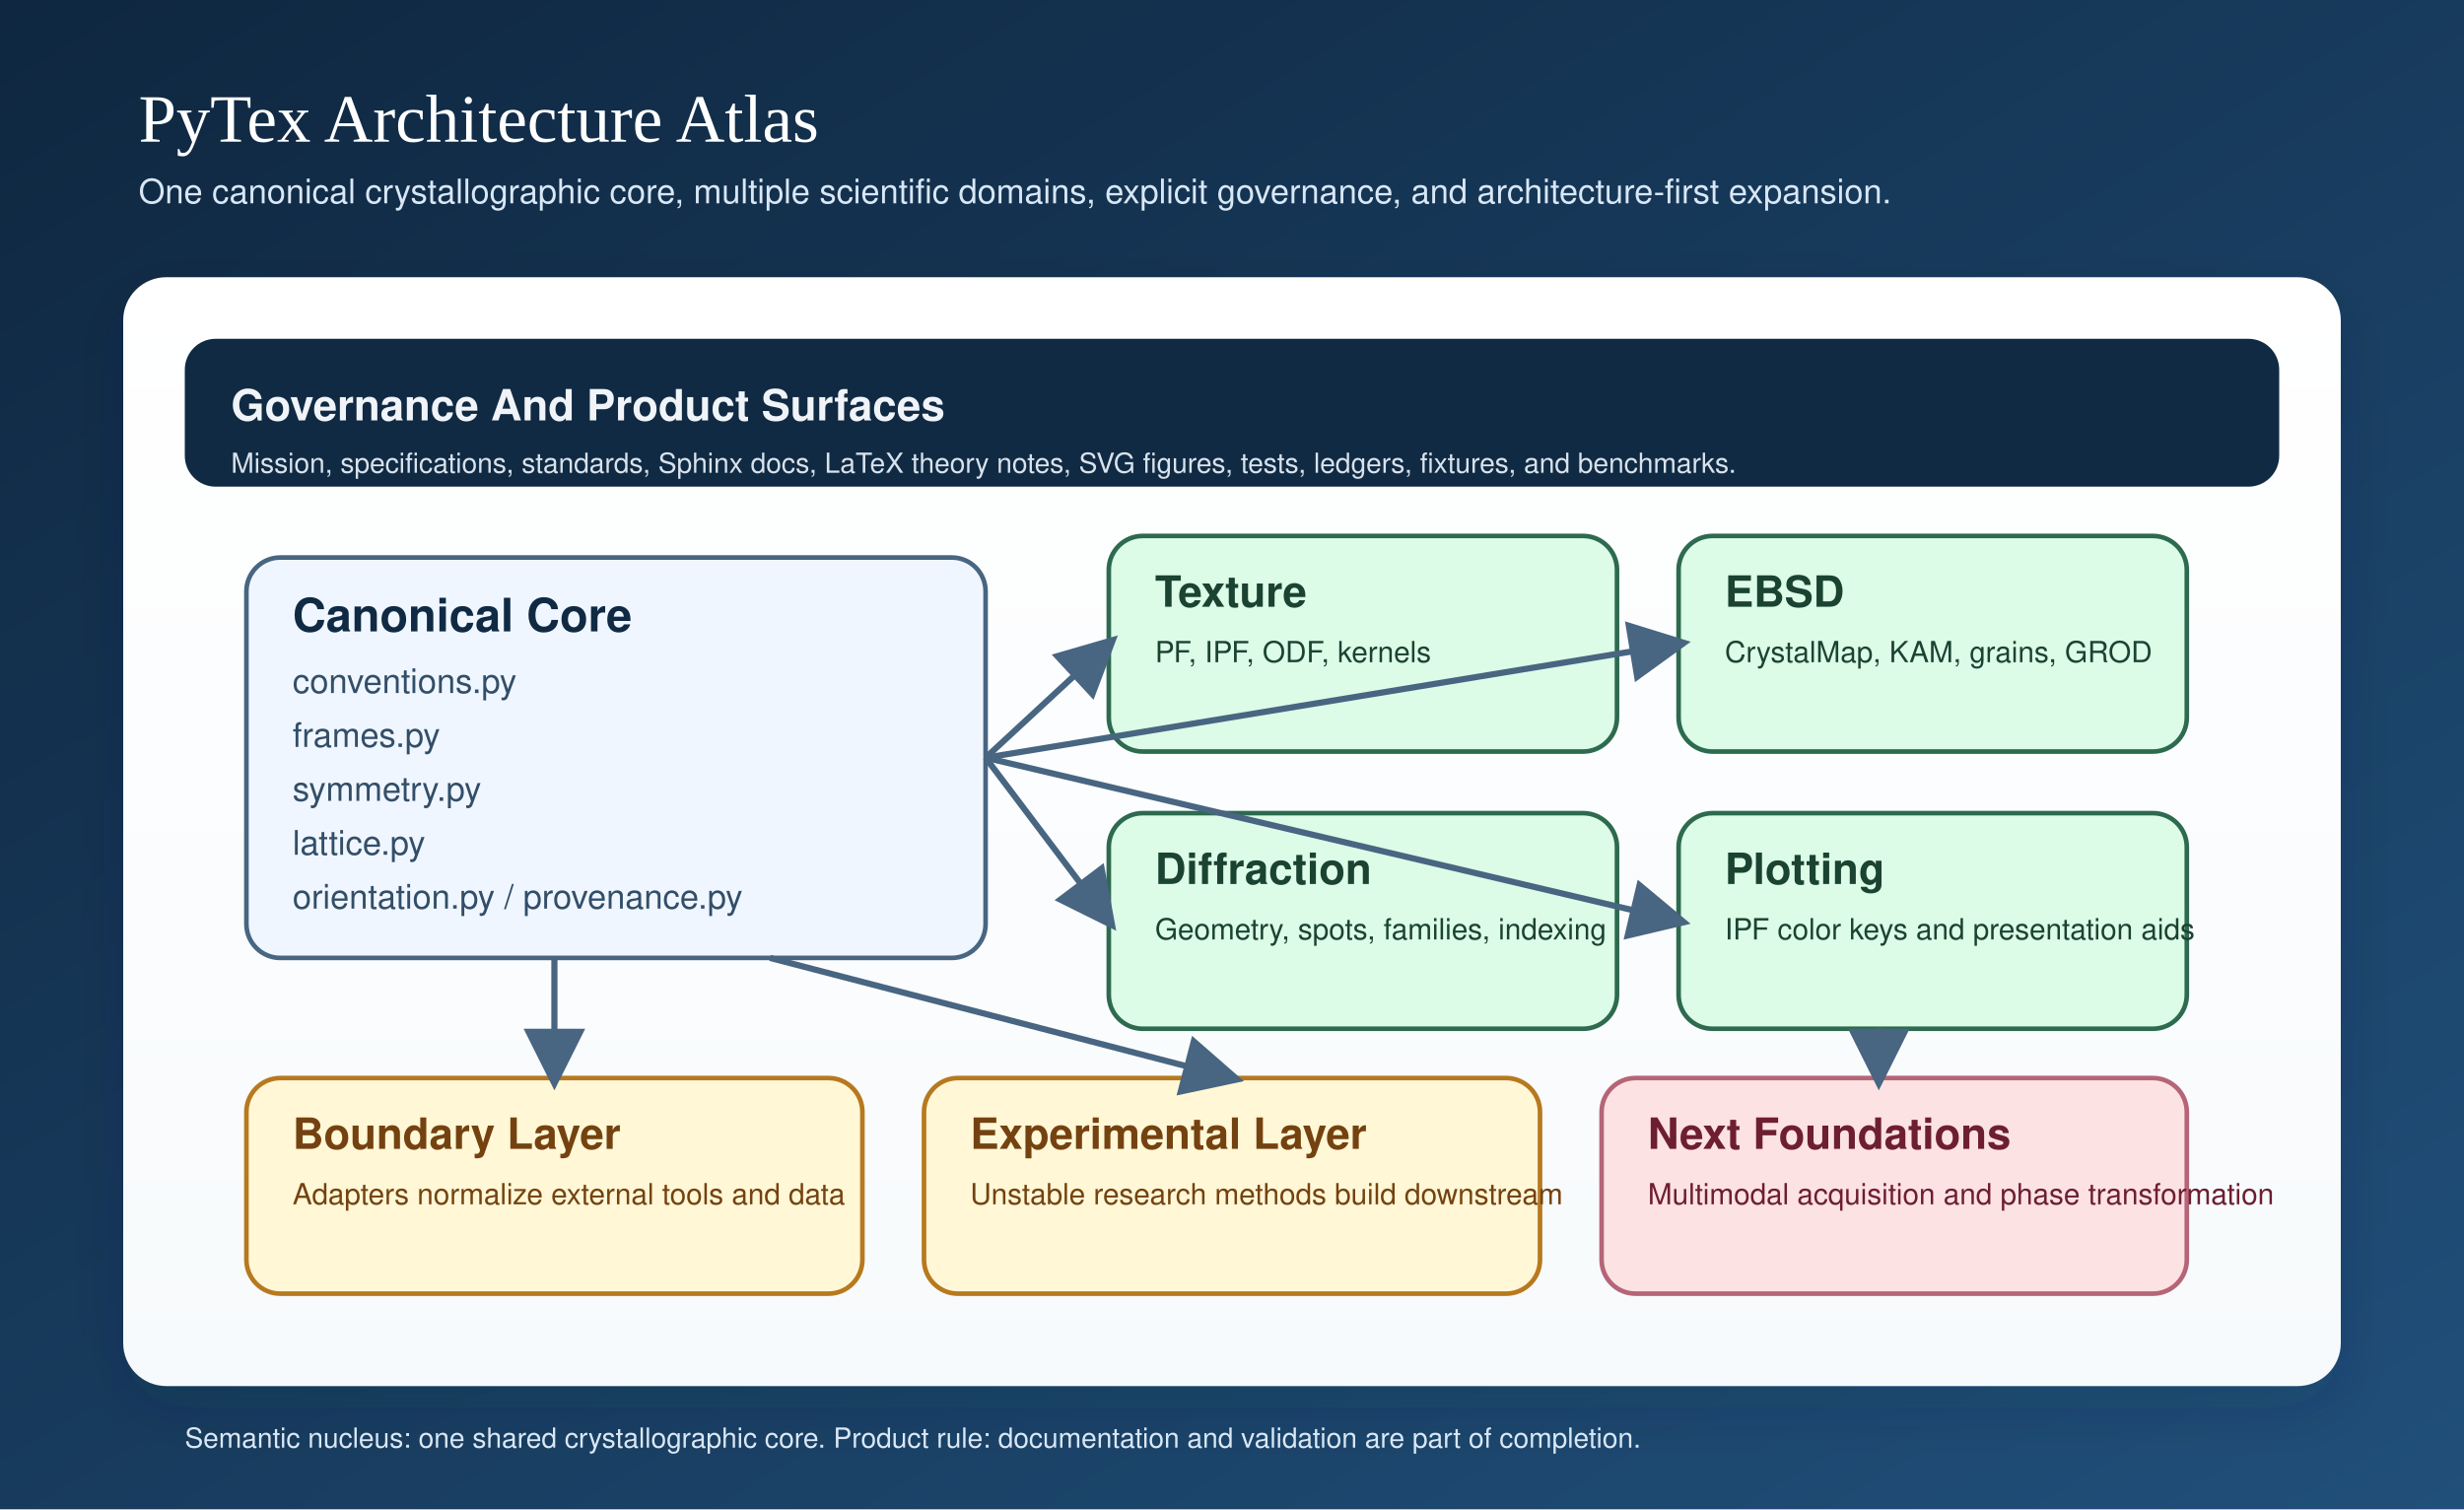
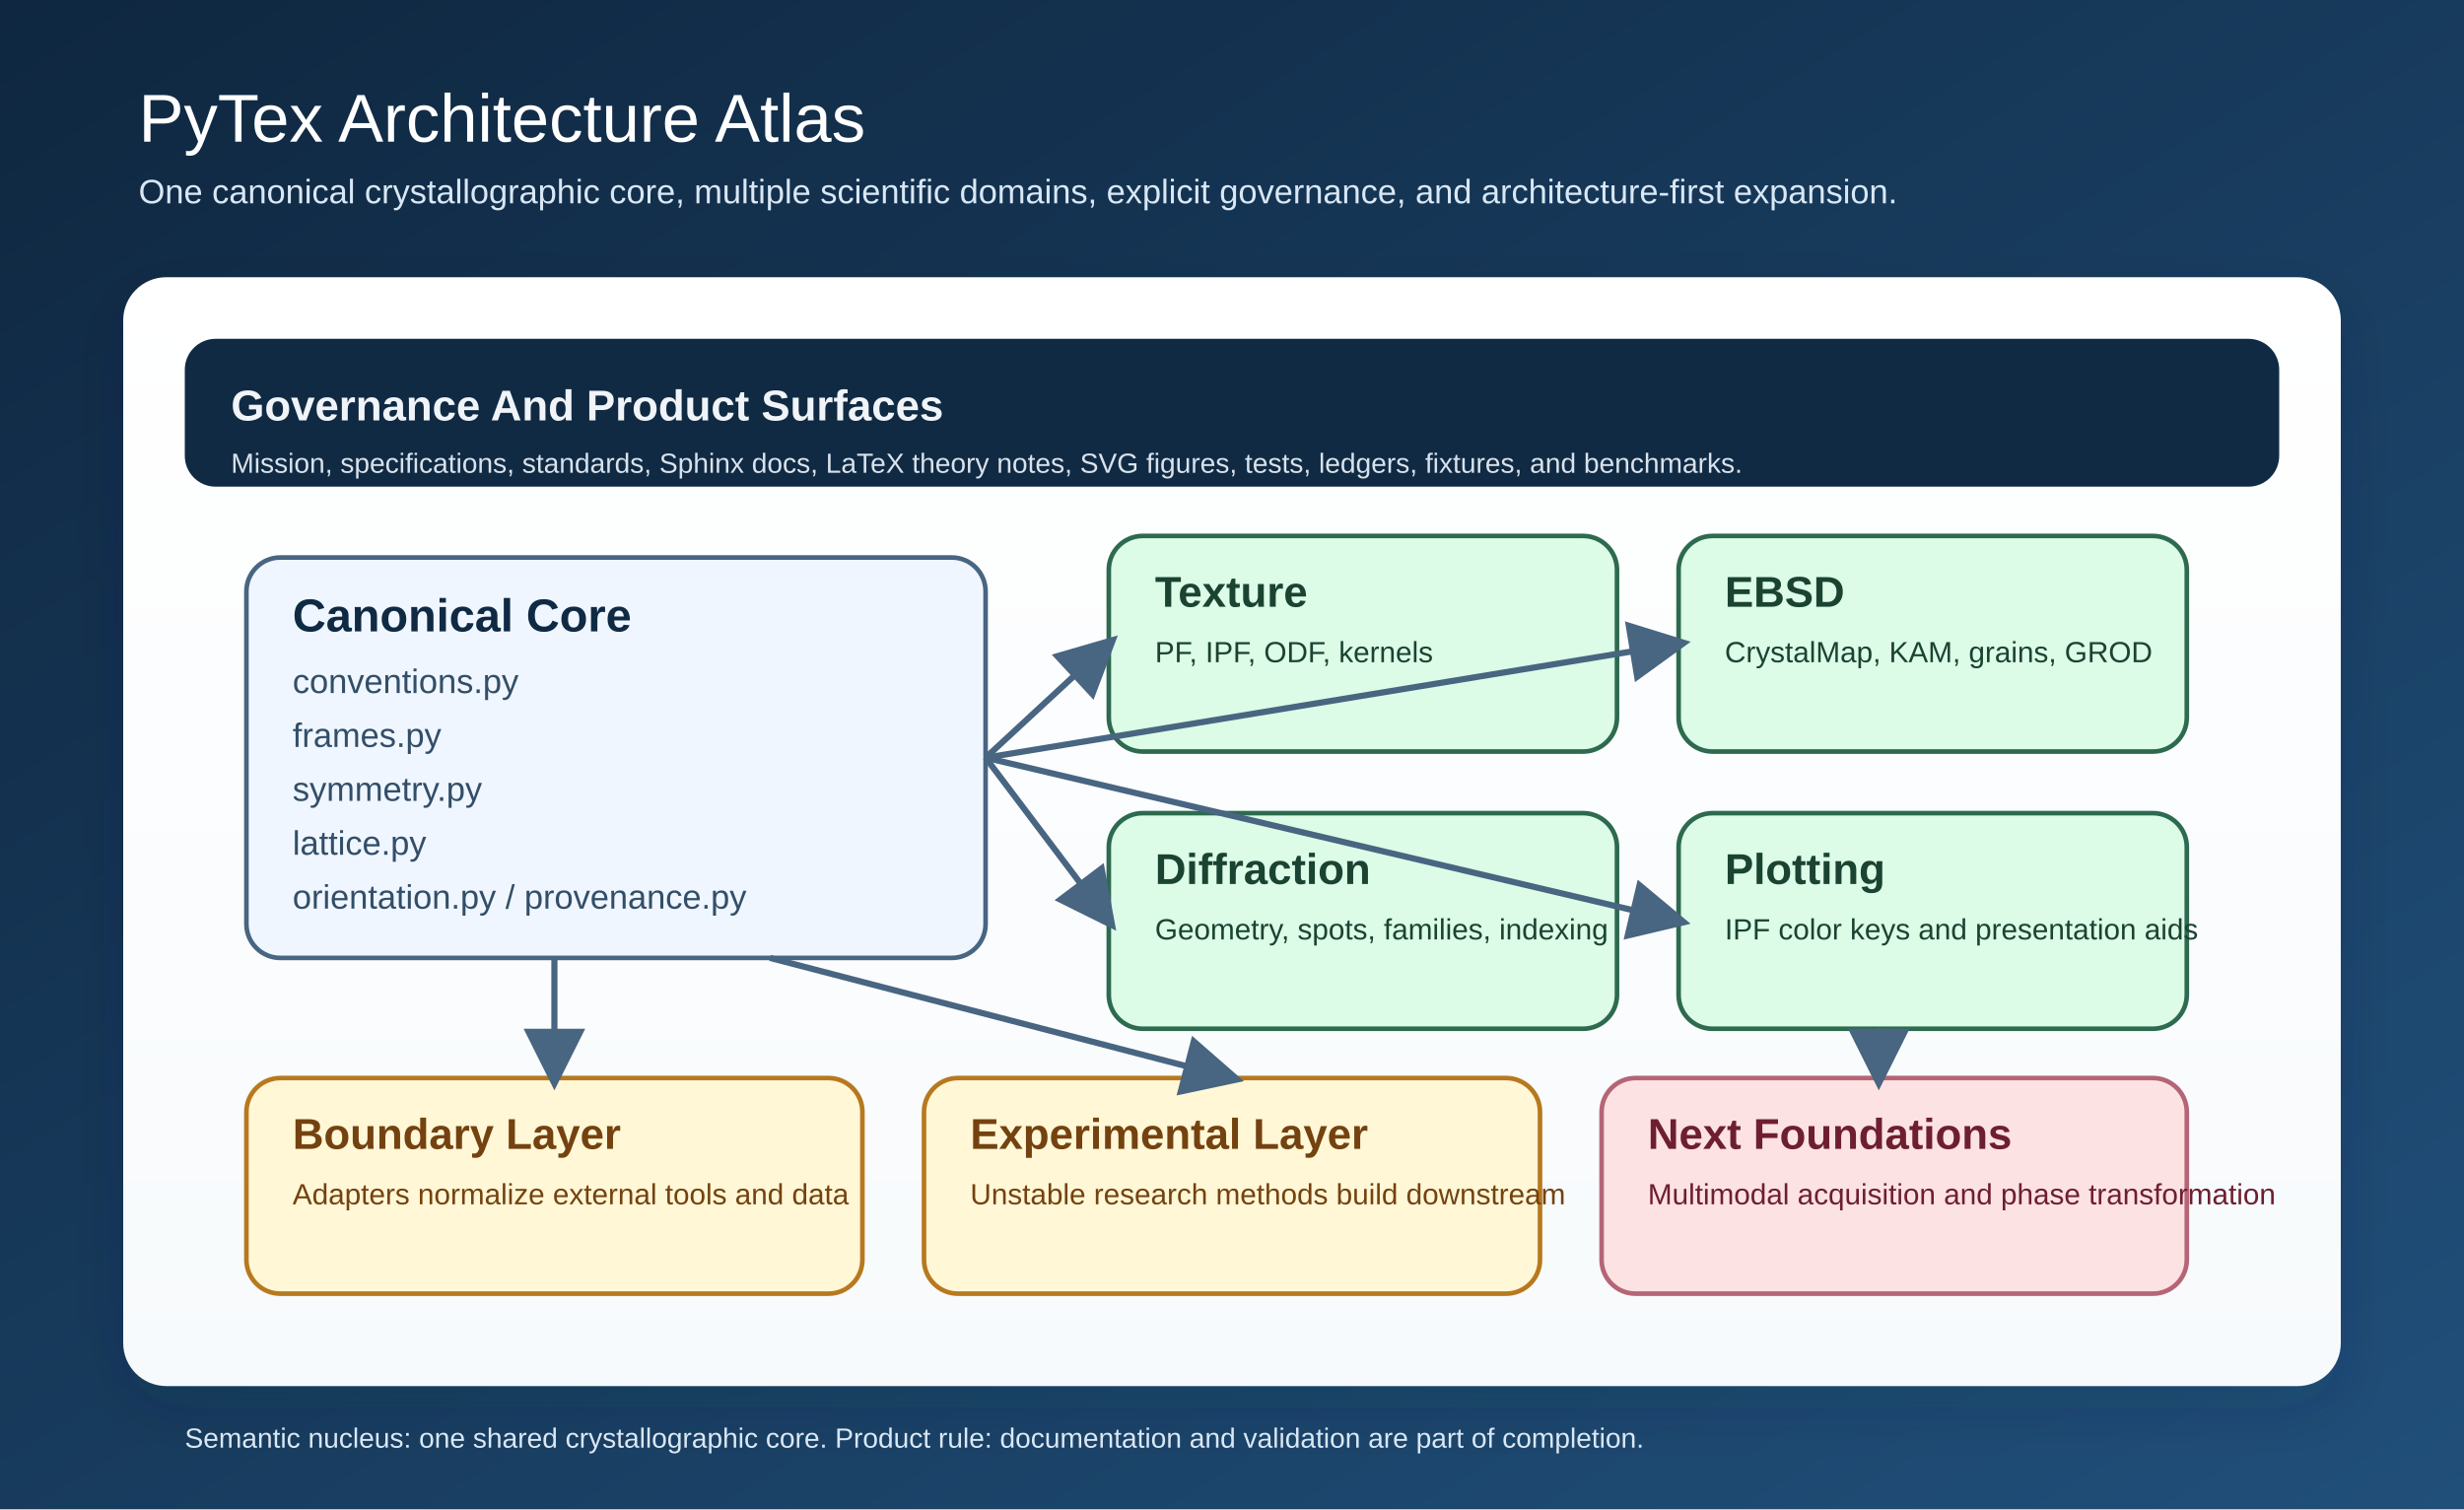
<svg xmlns="http://www.w3.org/2000/svg" width="1600" height="980" viewBox="0 0 1600 980" role="img" aria-labelledby="title desc">
  <defs>
    <linearGradient id="bg" x1="0" y1="0" x2="1" y2="1">
      <stop offset="0%" stop-color="#0f2740" />
      <stop offset="100%" stop-color="#204f7a" />
    </linearGradient>
    <linearGradient id="panel" x1="0" y1="0" x2="0" y2="1">
      <stop offset="0%" stop-color="#ffffff" />
      <stop offset="100%" stop-color="#f7fafc" />
    </linearGradient>
    <filter id="shadow" x="-20%" y="-20%" width="140%" height="140%">
      <feDropShadow dx="0" dy="14" stdDeviation="18" flood-color="#102a43" flood-opacity="0.16" />
    </filter>
    <marker id="arrow" markerWidth="10" markerHeight="10" refX="8" refY="5" orient="auto">
      <path d="M0,0 L10,5 L0,10 z" fill="#486581" />
    </marker>
  </defs>
  <rect width="1600" height="980" fill="url(#bg)" />
-   <text x="90" y="92" font-family="Georgia, 'Times New Roman', serif" font-size="44" fill="#ffffff">PyTex Architecture Atlas</text>
-   <text x="90" y="132" font-family="Helvetica, Arial, sans-serif" font-size="22" fill="#d9e7f5">
+   <text x="90" y="92" font-family="Arial, Helvetica, sans-serif" font-size="44" fill="#ffffff">PyTex Architecture Atlas</text>
+   <text x="90" y="132" font-family="Arial, Helvetica, sans-serif" font-size="22" fill="#d9e7f5">
    One canonical crystallographic core, multiple scientific domains, explicit governance, and architecture-first expansion.
  </text>
  <rect x="80" y="180" rx="28" ry="28" width="1440" height="720" fill="url(#panel)" filter="url(#shadow)" />
  <rect x="120" y="220" rx="20" ry="20" width="1360" height="96" fill="#102a43" />
-   <text x="150" y="273" font-family="Helvetica, Arial, sans-serif" font-size="28" font-weight="700" fill="#f0f4f8">
+   <text x="150" y="273" font-family="Arial, Helvetica, sans-serif" font-size="28" font-weight="700" fill="#f0f4f8">
    Governance And Product Surfaces
  </text>
-   <text x="150" y="307" font-family="Helvetica, Arial, sans-serif" font-size="18" fill="#d9e2ec">
+   <text x="150" y="307" font-family="Arial, Helvetica, sans-serif" font-size="18" fill="#d9e2ec">
    Mission, specifications, standards, Sphinx docs, LaTeX theory notes, SVG figures, tests, ledgers, fixtures, and benchmarks.
  </text>
  <rect x="160" y="362" rx="22" ry="22" width="480" height="260" fill="#eff6ff" stroke="#486581" stroke-width="3" />
-   <text x="190" y="410" font-family="Helvetica, Arial, sans-serif" font-size="30" font-weight="700" fill="#102a43">Canonical Core</text>
-   <text x="190" y="450" font-family="Helvetica, Arial, sans-serif" font-size="22" fill="#334e68">conventions.py</text>
-   <text x="190" y="485" font-family="Helvetica, Arial, sans-serif" font-size="22" fill="#334e68">frames.py</text>
-   <text x="190" y="520" font-family="Helvetica, Arial, sans-serif" font-size="22" fill="#334e68">symmetry.py</text>
-   <text x="190" y="555" font-family="Helvetica, Arial, sans-serif" font-size="22" fill="#334e68">lattice.py</text>
-   <text x="190" y="590" font-family="Helvetica, Arial, sans-serif" font-size="22" fill="#334e68">orientation.py / provenance.py</text>
+   <text x="190" y="410" font-family="Arial, Helvetica, sans-serif" font-size="30" font-weight="700" fill="#102a43">Canonical Core</text>
+   <text x="190" y="450" font-family="Arial, Helvetica, sans-serif" font-size="22" fill="#334e68">conventions.py</text>
+   <text x="190" y="485" font-family="Arial, Helvetica, sans-serif" font-size="22" fill="#334e68">frames.py</text>
+   <text x="190" y="520" font-family="Arial, Helvetica, sans-serif" font-size="22" fill="#334e68">symmetry.py</text>
+   <text x="190" y="555" font-family="Arial, Helvetica, sans-serif" font-size="22" fill="#334e68">lattice.py</text>
+   <text x="190" y="590" font-family="Arial, Helvetica, sans-serif" font-size="22" fill="#334e68">orientation.py / provenance.py</text>
  <rect x="720" y="348" rx="22" ry="22" width="330" height="140" fill="#dcfce7" stroke="#2d6a4f" stroke-width="3" />
-   <text x="750" y="394" font-family="Helvetica, Arial, sans-serif" font-size="28" font-weight="700" fill="#1b4332">Texture</text>
-   <text x="750" y="430" font-family="Helvetica, Arial, sans-serif" font-size="19" fill="#1b4332">PF, IPF, ODF, kernels</text>
+   <text x="750" y="394" font-family="Arial, Helvetica, sans-serif" font-size="28" font-weight="700" fill="#1b4332">Texture</text>
+   <text x="750" y="430" font-family="Arial, Helvetica, sans-serif" font-size="19" fill="#1b4332">PF, IPF, ODF, kernels</text>
  <rect x="1090" y="348" rx="22" ry="22" width="330" height="140" fill="#dcfce7" stroke="#2d6a4f" stroke-width="3" />
-   <text x="1120" y="394" font-family="Helvetica, Arial, sans-serif" font-size="28" font-weight="700" fill="#1b4332">EBSD</text>
-   <text x="1120" y="430" font-family="Helvetica, Arial, sans-serif" font-size="19" fill="#1b4332">CrystalMap, KAM, grains, GROD</text>
+   <text x="1120" y="394" font-family="Arial, Helvetica, sans-serif" font-size="28" font-weight="700" fill="#1b4332">EBSD</text>
+   <text x="1120" y="430" font-family="Arial, Helvetica, sans-serif" font-size="19" fill="#1b4332">CrystalMap, KAM, grains, GROD</text>
  <rect x="720" y="528" rx="22" ry="22" width="330" height="140" fill="#dcfce7" stroke="#2d6a4f" stroke-width="3" />
-   <text x="750" y="574" font-family="Helvetica, Arial, sans-serif" font-size="28" font-weight="700" fill="#1b4332">Diffraction</text>
-   <text x="750" y="610" font-family="Helvetica, Arial, sans-serif" font-size="19" fill="#1b4332">Geometry, spots, families, indexing</text>
+   <text x="750" y="574" font-family="Arial, Helvetica, sans-serif" font-size="28" font-weight="700" fill="#1b4332">Diffraction</text>
+   <text x="750" y="610" font-family="Arial, Helvetica, sans-serif" font-size="19" fill="#1b4332">Geometry, spots, families, indexing</text>
  <rect x="1090" y="528" rx="22" ry="22" width="330" height="140" fill="#dcfce7" stroke="#2d6a4f" stroke-width="3" />
-   <text x="1120" y="574" font-family="Helvetica, Arial, sans-serif" font-size="28" font-weight="700" fill="#1b4332">Plotting</text>
-   <text x="1120" y="610" font-family="Helvetica, Arial, sans-serif" font-size="19" fill="#1b4332">IPF color keys and presentation aids</text>
+   <text x="1120" y="574" font-family="Arial, Helvetica, sans-serif" font-size="28" font-weight="700" fill="#1b4332">Plotting</text>
+   <text x="1120" y="610" font-family="Arial, Helvetica, sans-serif" font-size="19" fill="#1b4332">IPF color keys and presentation aids</text>
  <rect x="160" y="700" rx="22" ry="22" width="400" height="140" fill="#fff7d6" stroke="#b7791f" stroke-width="3" />
-   <text x="190" y="746" font-family="Helvetica, Arial, sans-serif" font-size="28" font-weight="700" fill="#744210">Boundary Layer</text>
-   <text x="190" y="782" font-family="Helvetica, Arial, sans-serif" font-size="19" fill="#744210">Adapters normalize external tools and data</text>
+   <text x="190" y="746" font-family="Arial, Helvetica, sans-serif" font-size="28" font-weight="700" fill="#744210">Boundary Layer</text>
+   <text x="190" y="782" font-family="Arial, Helvetica, sans-serif" font-size="19" fill="#744210">Adapters normalize external tools and data</text>
  <rect x="600" y="700" rx="22" ry="22" width="400" height="140" fill="#fff7d6" stroke="#b7791f" stroke-width="3" />
-   <text x="630" y="746" font-family="Helvetica, Arial, sans-serif" font-size="28" font-weight="700" fill="#744210">Experimental Layer</text>
-   <text x="630" y="782" font-family="Helvetica, Arial, sans-serif" font-size="19" fill="#744210">Unstable research methods build downstream</text>
+   <text x="630" y="746" font-family="Arial, Helvetica, sans-serif" font-size="28" font-weight="700" fill="#744210">Experimental Layer</text>
+   <text x="630" y="782" font-family="Arial, Helvetica, sans-serif" font-size="19" fill="#744210">Unstable research methods build downstream</text>
  <rect x="1040" y="700" rx="22" ry="22" width="380" height="140" fill="#fde2e4" stroke="#b56576" stroke-width="3" />
-   <text x="1070" y="746" font-family="Helvetica, Arial, sans-serif" font-size="28" font-weight="700" fill="#6d1f2f">Next Foundations</text>
-   <text x="1070" y="782" font-family="Helvetica, Arial, sans-serif" font-size="19" fill="#6d1f2f">Multimodal acquisition and phase transformation</text>
+   <text x="1070" y="746" font-family="Arial, Helvetica, sans-serif" font-size="28" font-weight="700" fill="#6d1f2f">Next Foundations</text>
+   <text x="1070" y="782" font-family="Arial, Helvetica, sans-serif" font-size="19" fill="#6d1f2f">Multimodal acquisition and phase transformation</text>
  <line x1="640" y1="492" x2="720" y2="418" stroke="#486581" stroke-width="4" marker-end="url(#arrow)" />
  <line x1="640" y1="492" x2="720" y2="598" stroke="#486581" stroke-width="4" marker-end="url(#arrow)" />
  <line x1="640" y1="492" x2="1090" y2="418" stroke="#486581" stroke-width="4" marker-end="url(#arrow)" />
  <line x1="640" y1="492" x2="1090" y2="598" stroke="#486581" stroke-width="4" marker-end="url(#arrow)" />
  <line x1="360" y1="622" x2="360" y2="700" stroke="#486581" stroke-width="4" marker-end="url(#arrow)" />
  <line x1="500" y1="622" x2="800" y2="700" stroke="#486581" stroke-width="4" marker-end="url(#arrow)" />
  <line x1="1220" y1="668" x2="1220" y2="700" stroke="#b56576" stroke-width="4" marker-end="url(#arrow)" />
-   <text x="120" y="940" font-family="Helvetica, Arial, sans-serif" font-size="18" fill="#d9e7f5">
+   <text x="120" y="940" font-family="Arial, Helvetica, sans-serif" font-size="18" fill="#d9e7f5">
    Semantic nucleus: one shared crystallographic core. Product rule: documentation and validation are part of completion.
  </text>
</svg>
